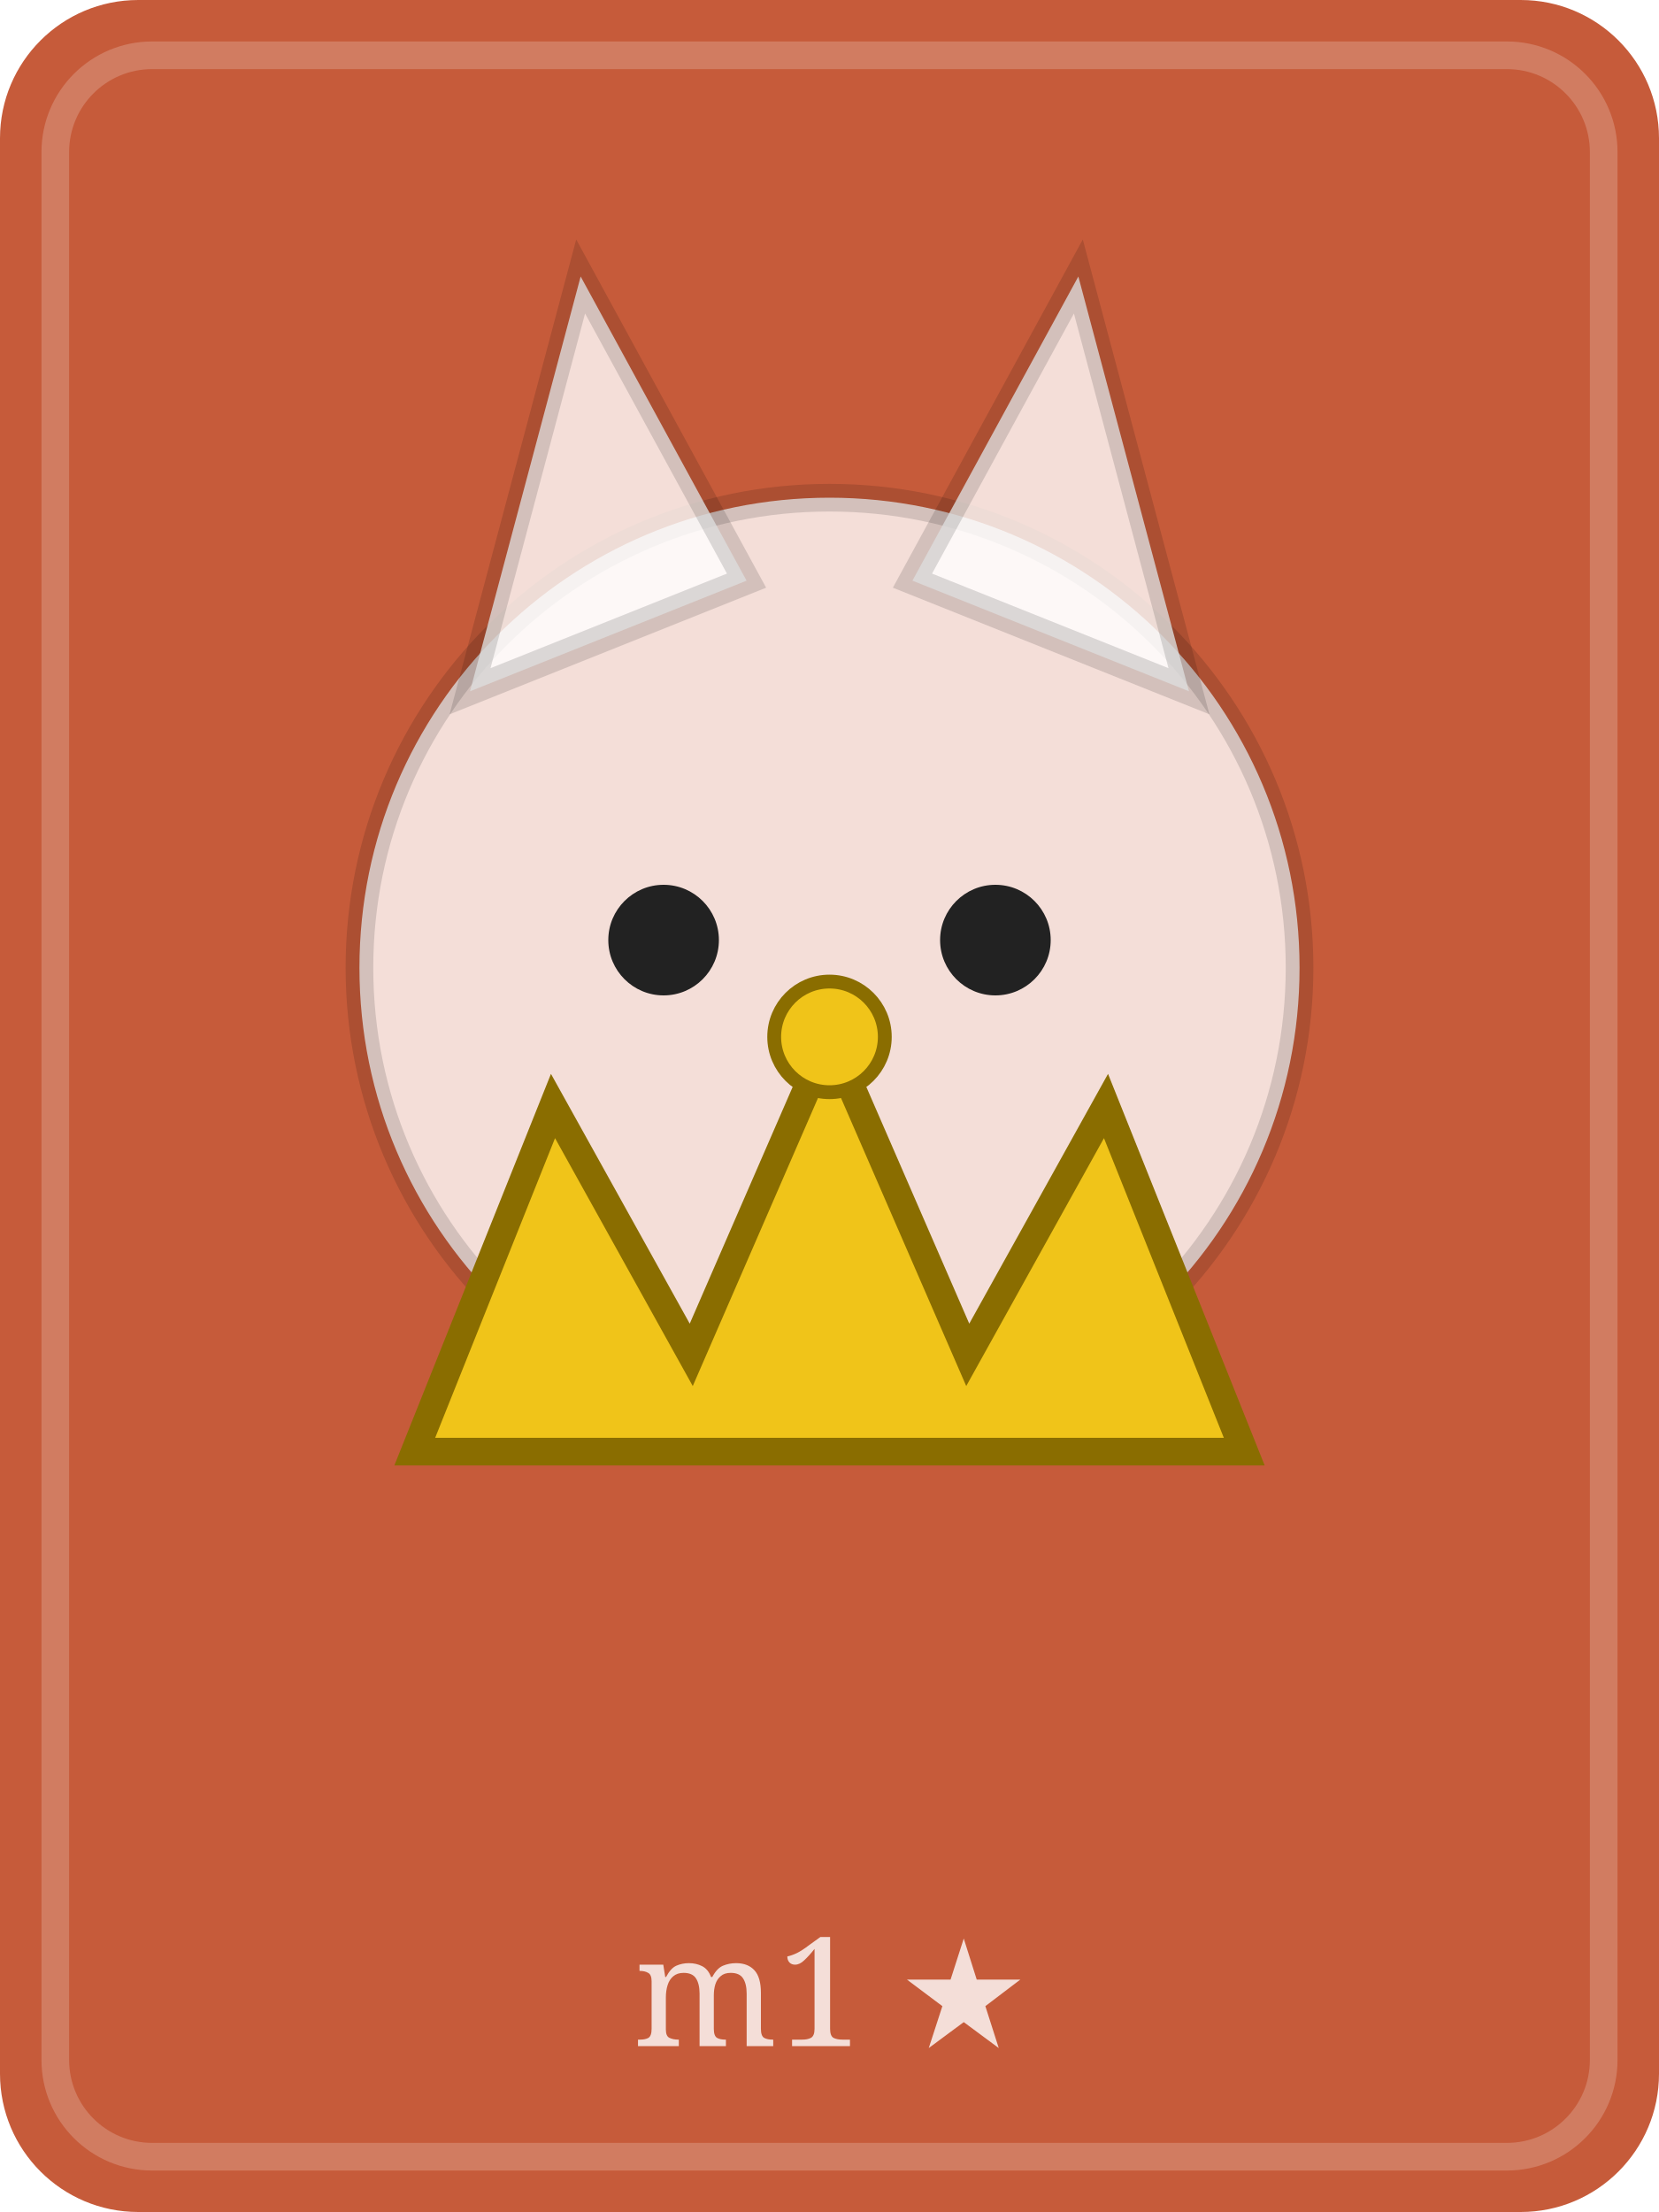
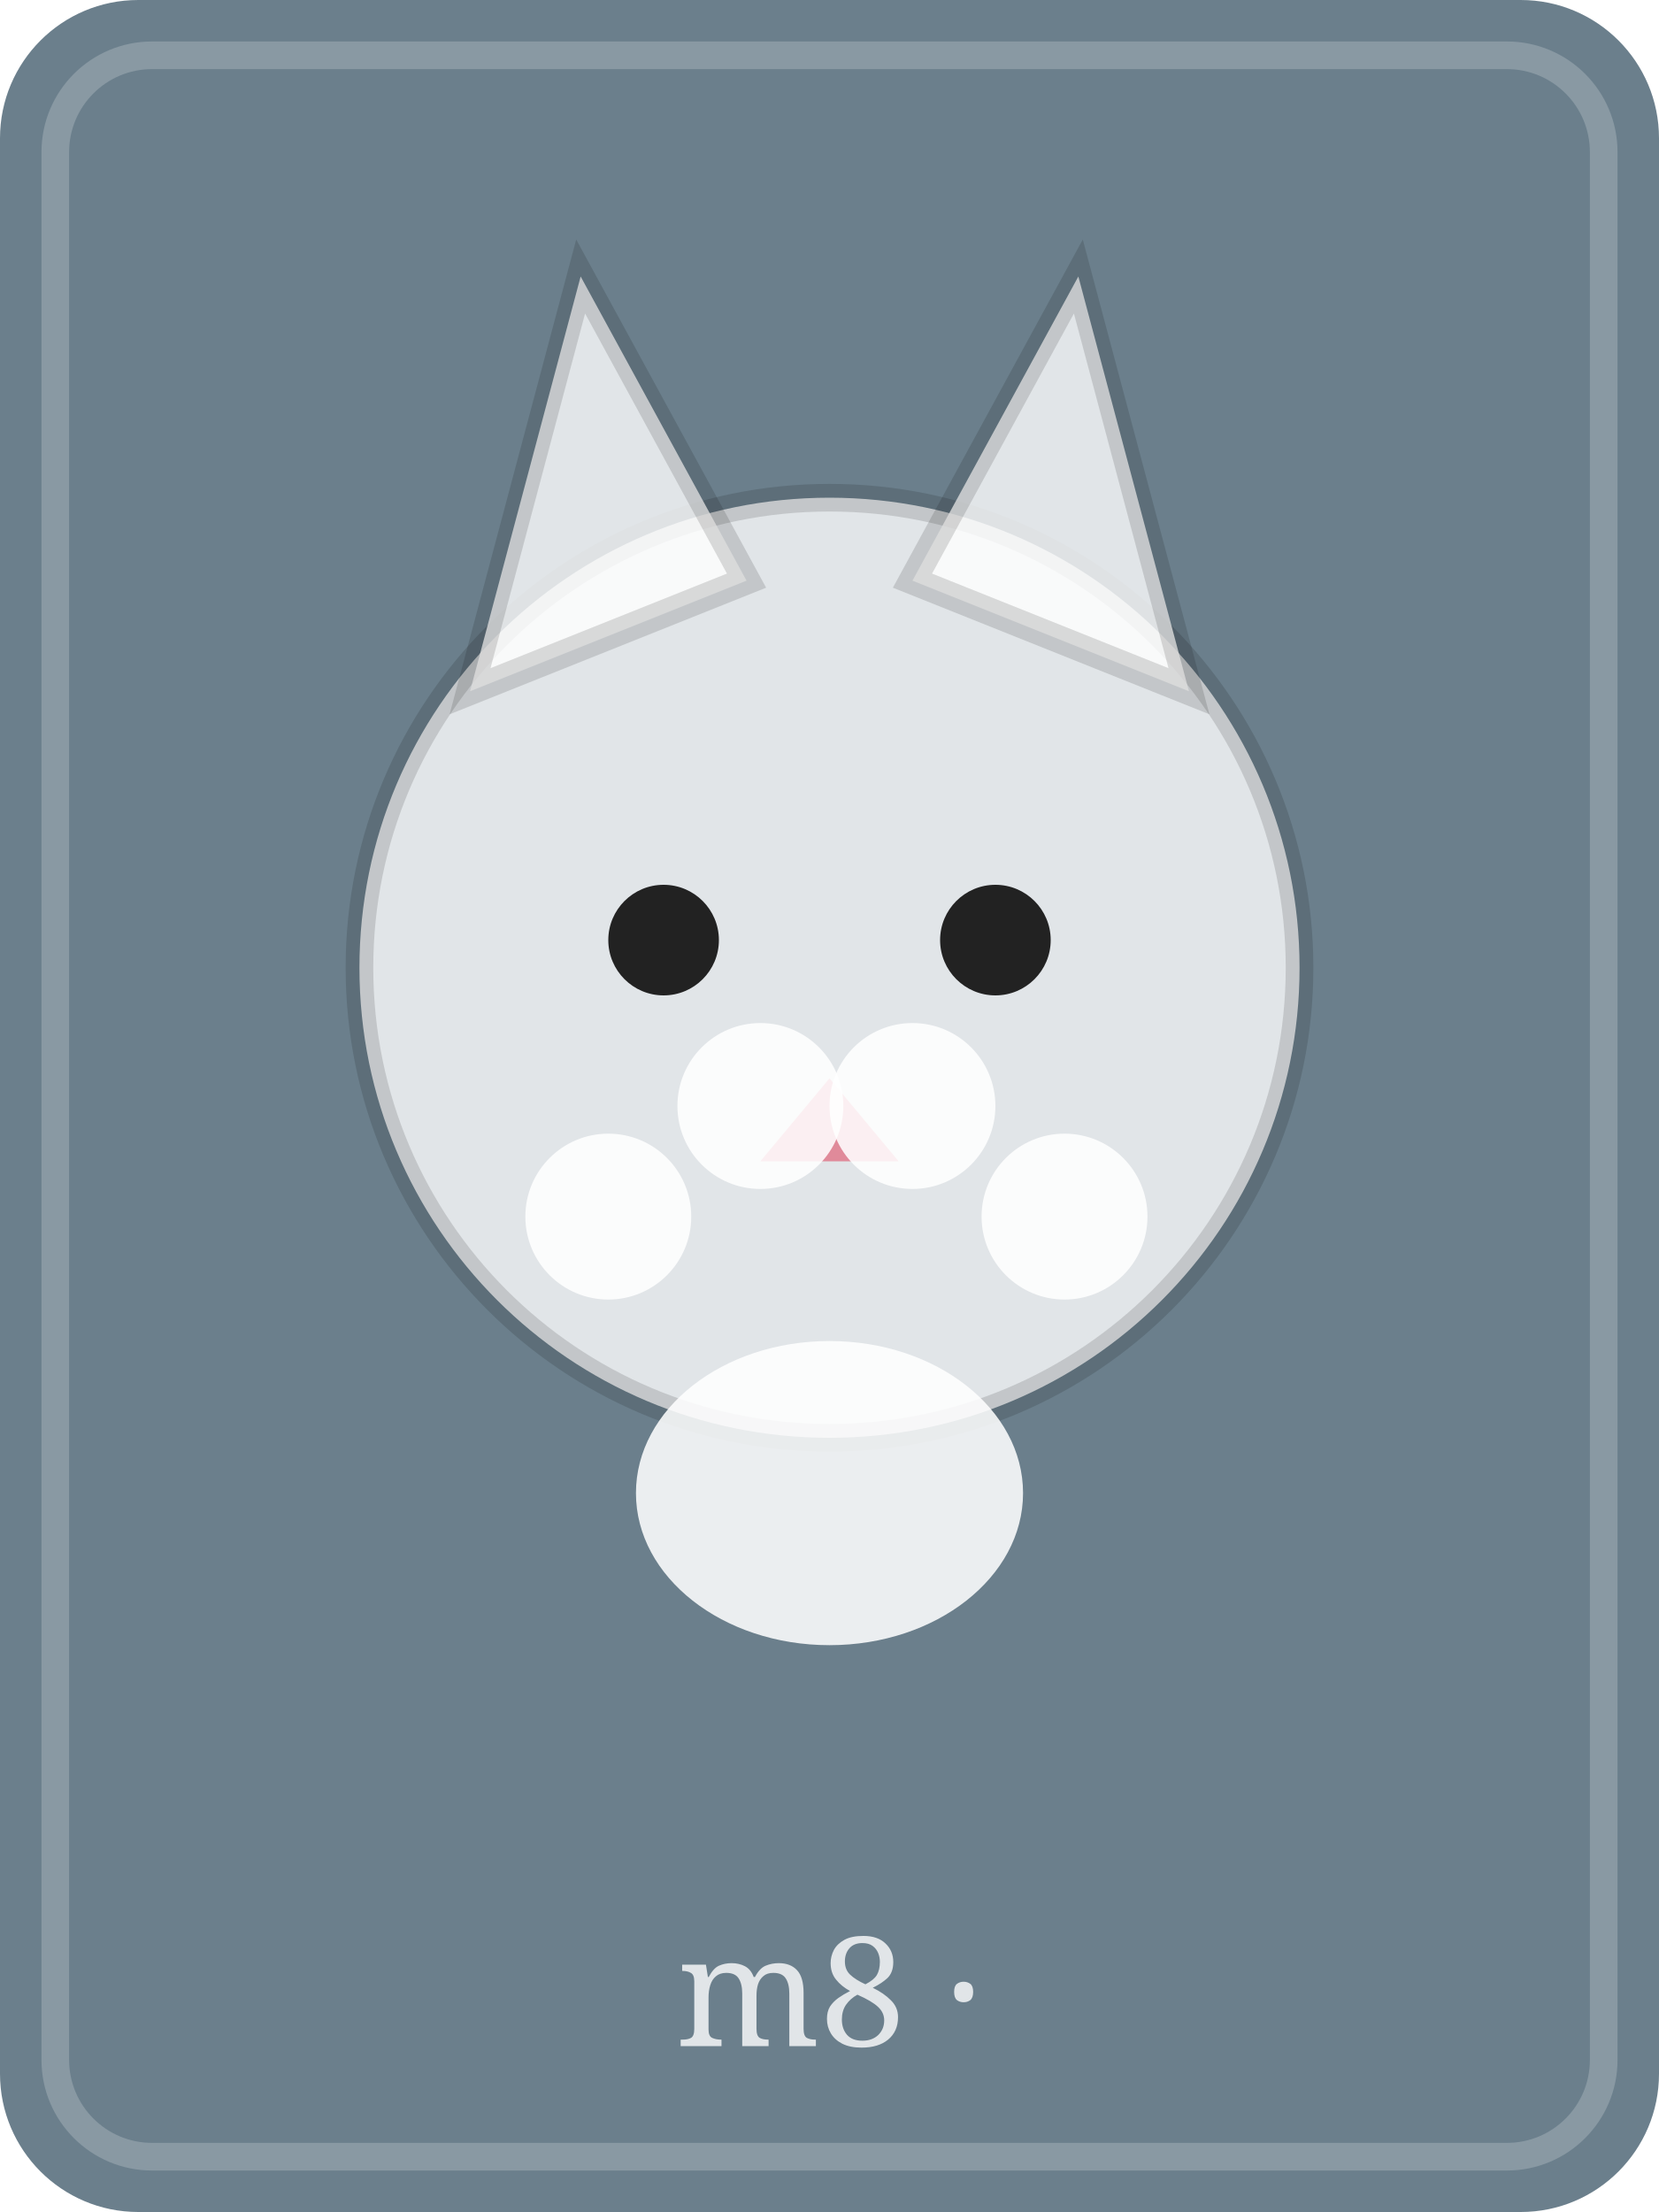
<svg xmlns="http://www.w3.org/2000/svg" viewBox="0 0 120 160">
-   <rect width="120" height="160" rx="10" fill="#c65b3a" />
+   <rect width="120" height="160" rx="10" fill="#6b7f8c" />
  <rect x="4" y="4" width="112" height="152" rx="7" fill="none" stroke="#ffffff33" stroke-width="2" />
  <circle cx="60" cy="70" r="34" fill="#ffffffcc" stroke="#00000022" stroke-width="2" />
  <polygon points="34,50 42,20 54,42" fill="#ffffffcc" stroke="#00000022" stroke-width="2" />
  <polygon points="86,50 78,20 66,42" fill="#ffffffcc" stroke="#00000022" stroke-width="2" />
  <circle cx="48" cy="68" r="4" fill="#222" />
  <circle cx="72" cy="68" r="4" fill="#222" />
  <polygon points="60,78 55,84 65,84" fill="#e08a9a" />
-   <polygon points="30,105 40,80 50,98 60,75 70,98 80,80 90,105" fill="#f0c419" stroke="#8a6d00" stroke-width="2" />
-   <circle cx="60" cy="75" r="4" fill="#f0c419" stroke="#8a6d00" stroke-width="1" />
-   <text x="60" y="148" font-family="Georgia,serif" font-size="11" fill="#ffffffcc" text-anchor="middle">m1 ★</text>
+   <ellipse cx="60" cy="108" rx="14" ry="11" fill="#ffffffdd" />
+   <circle cx="44" cy="88" r="6" fill="#ffffffdd" />
+   <circle cx="55" cy="80" r="6" fill="#ffffffdd" />
+   <circle cx="66" cy="80" r="6" fill="#ffffffdd" />
+   <circle cx="77" cy="88" r="6" fill="#ffffffdd" />
+   <text x="60" y="148" font-family="Georgia,serif" font-size="11" fill="#ffffffcc" text-anchor="middle">m8 ·</text>
</svg>
